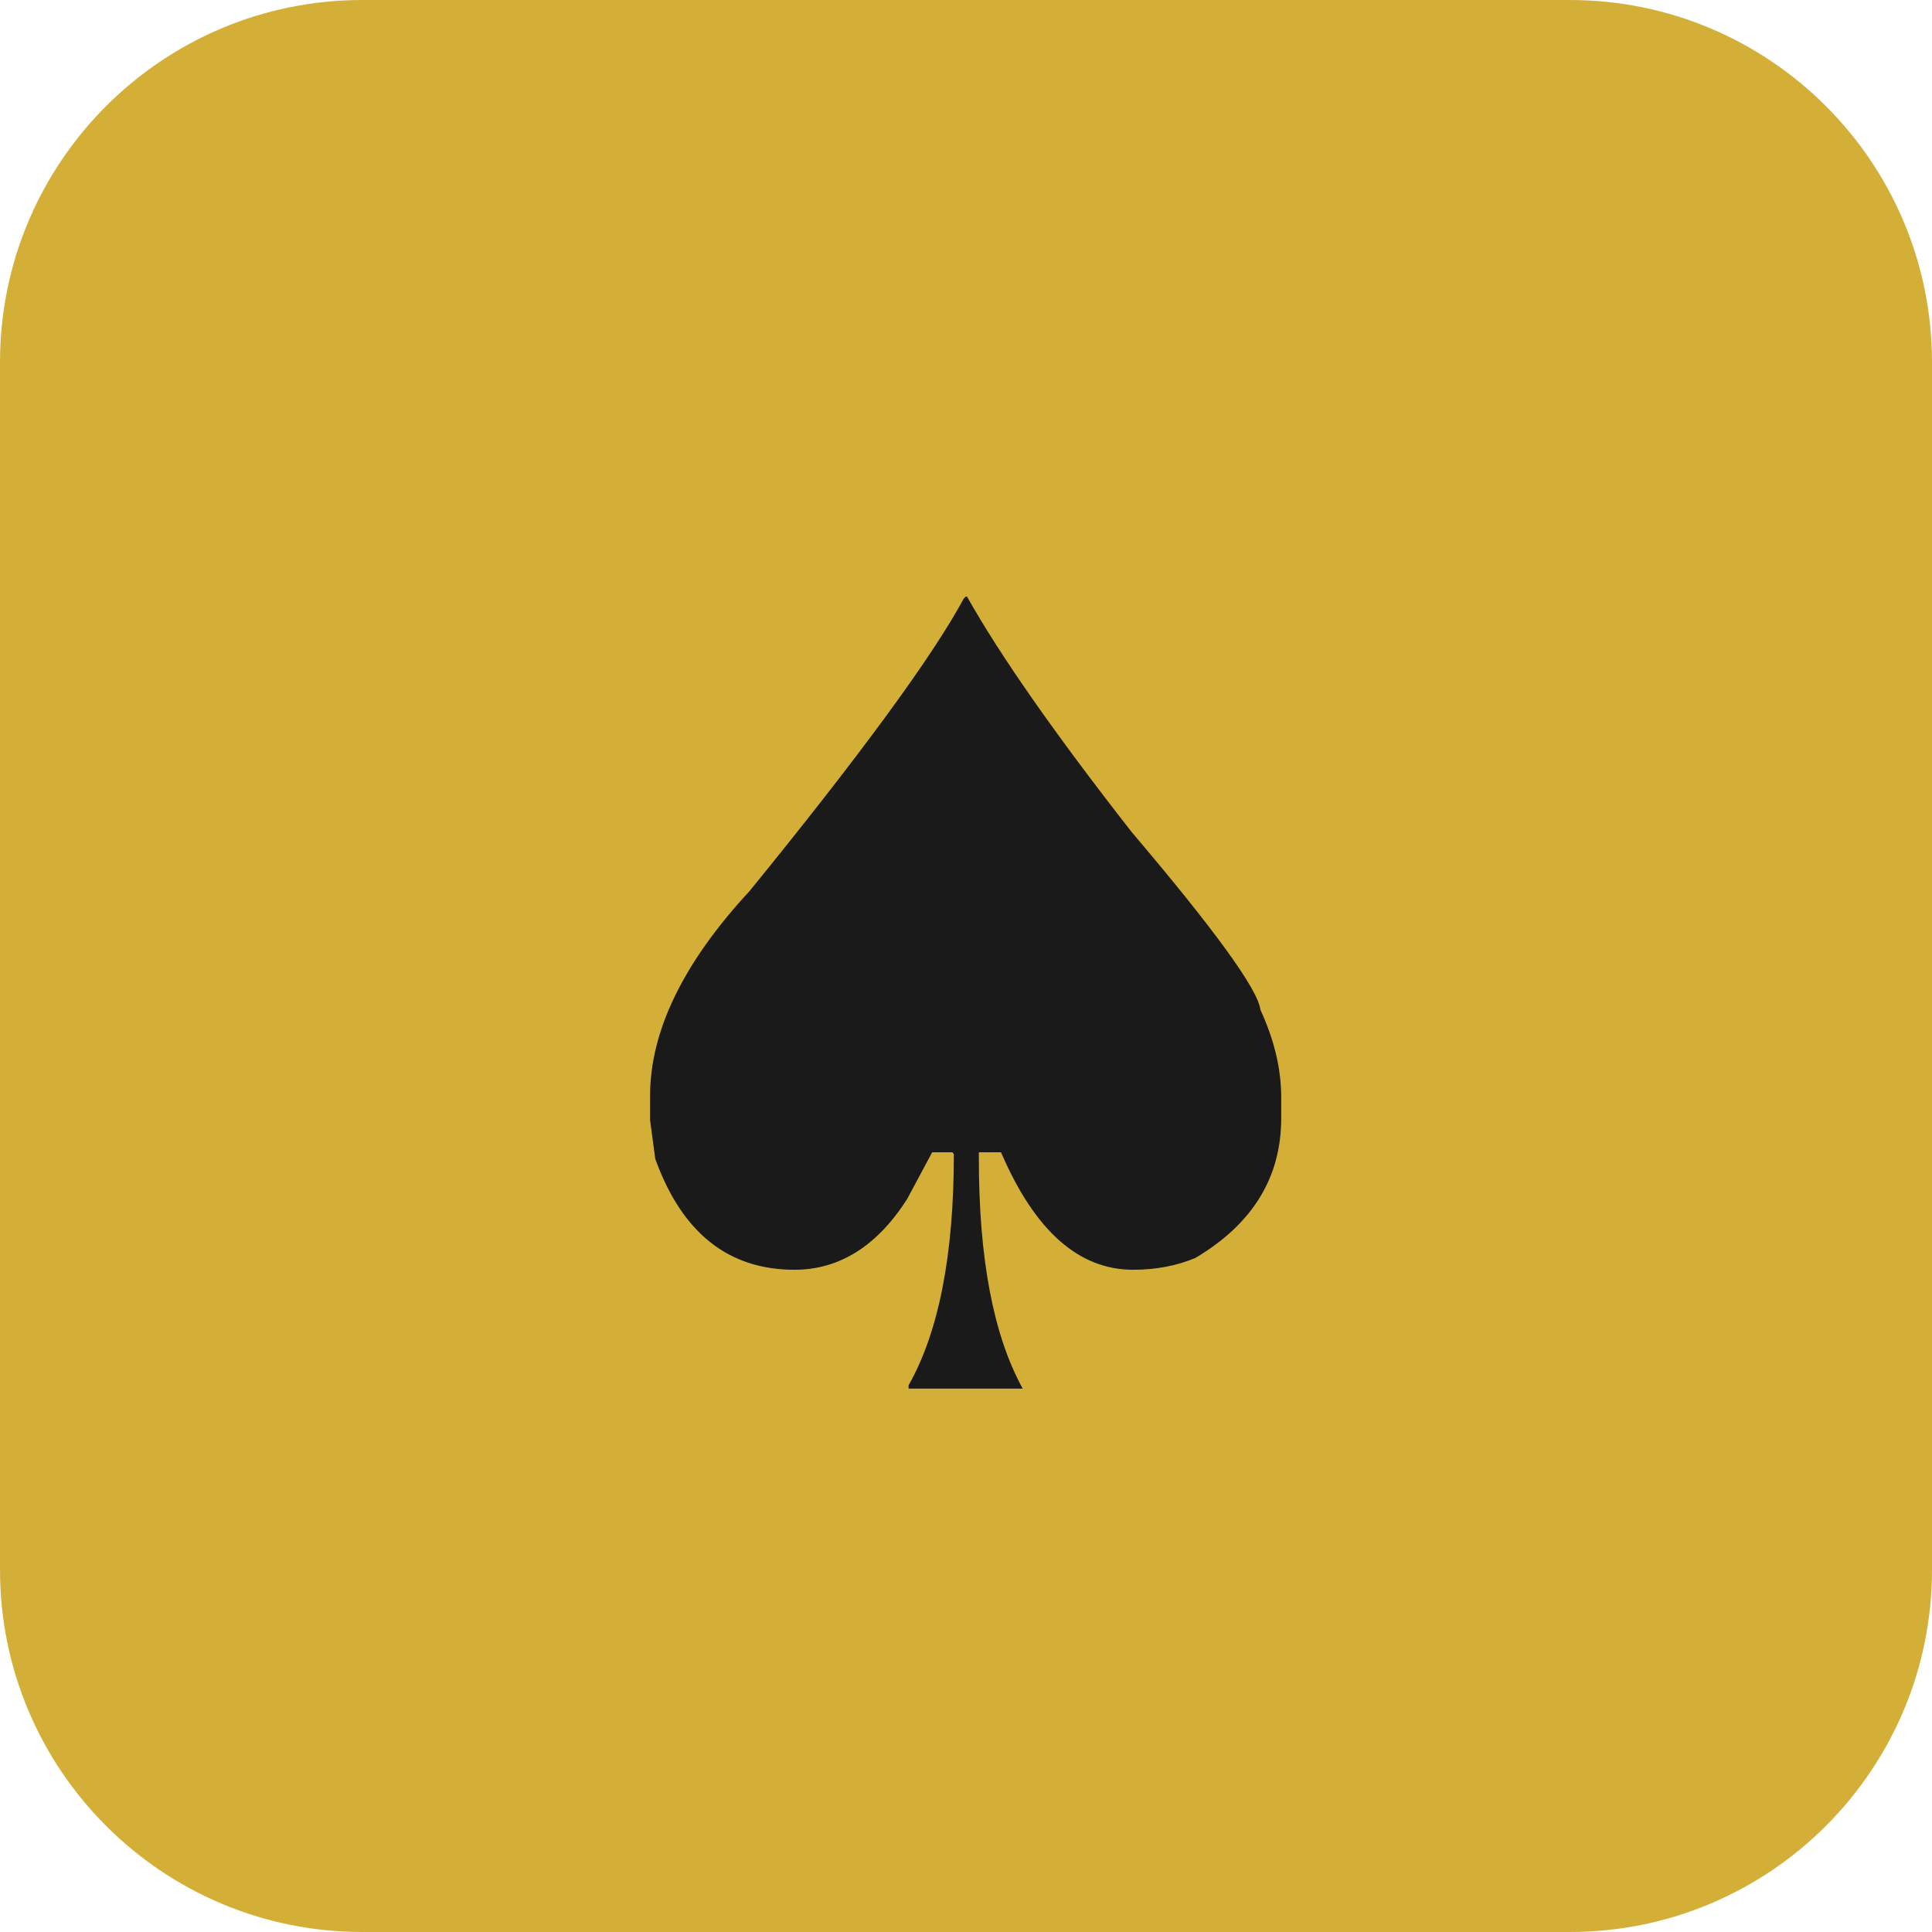
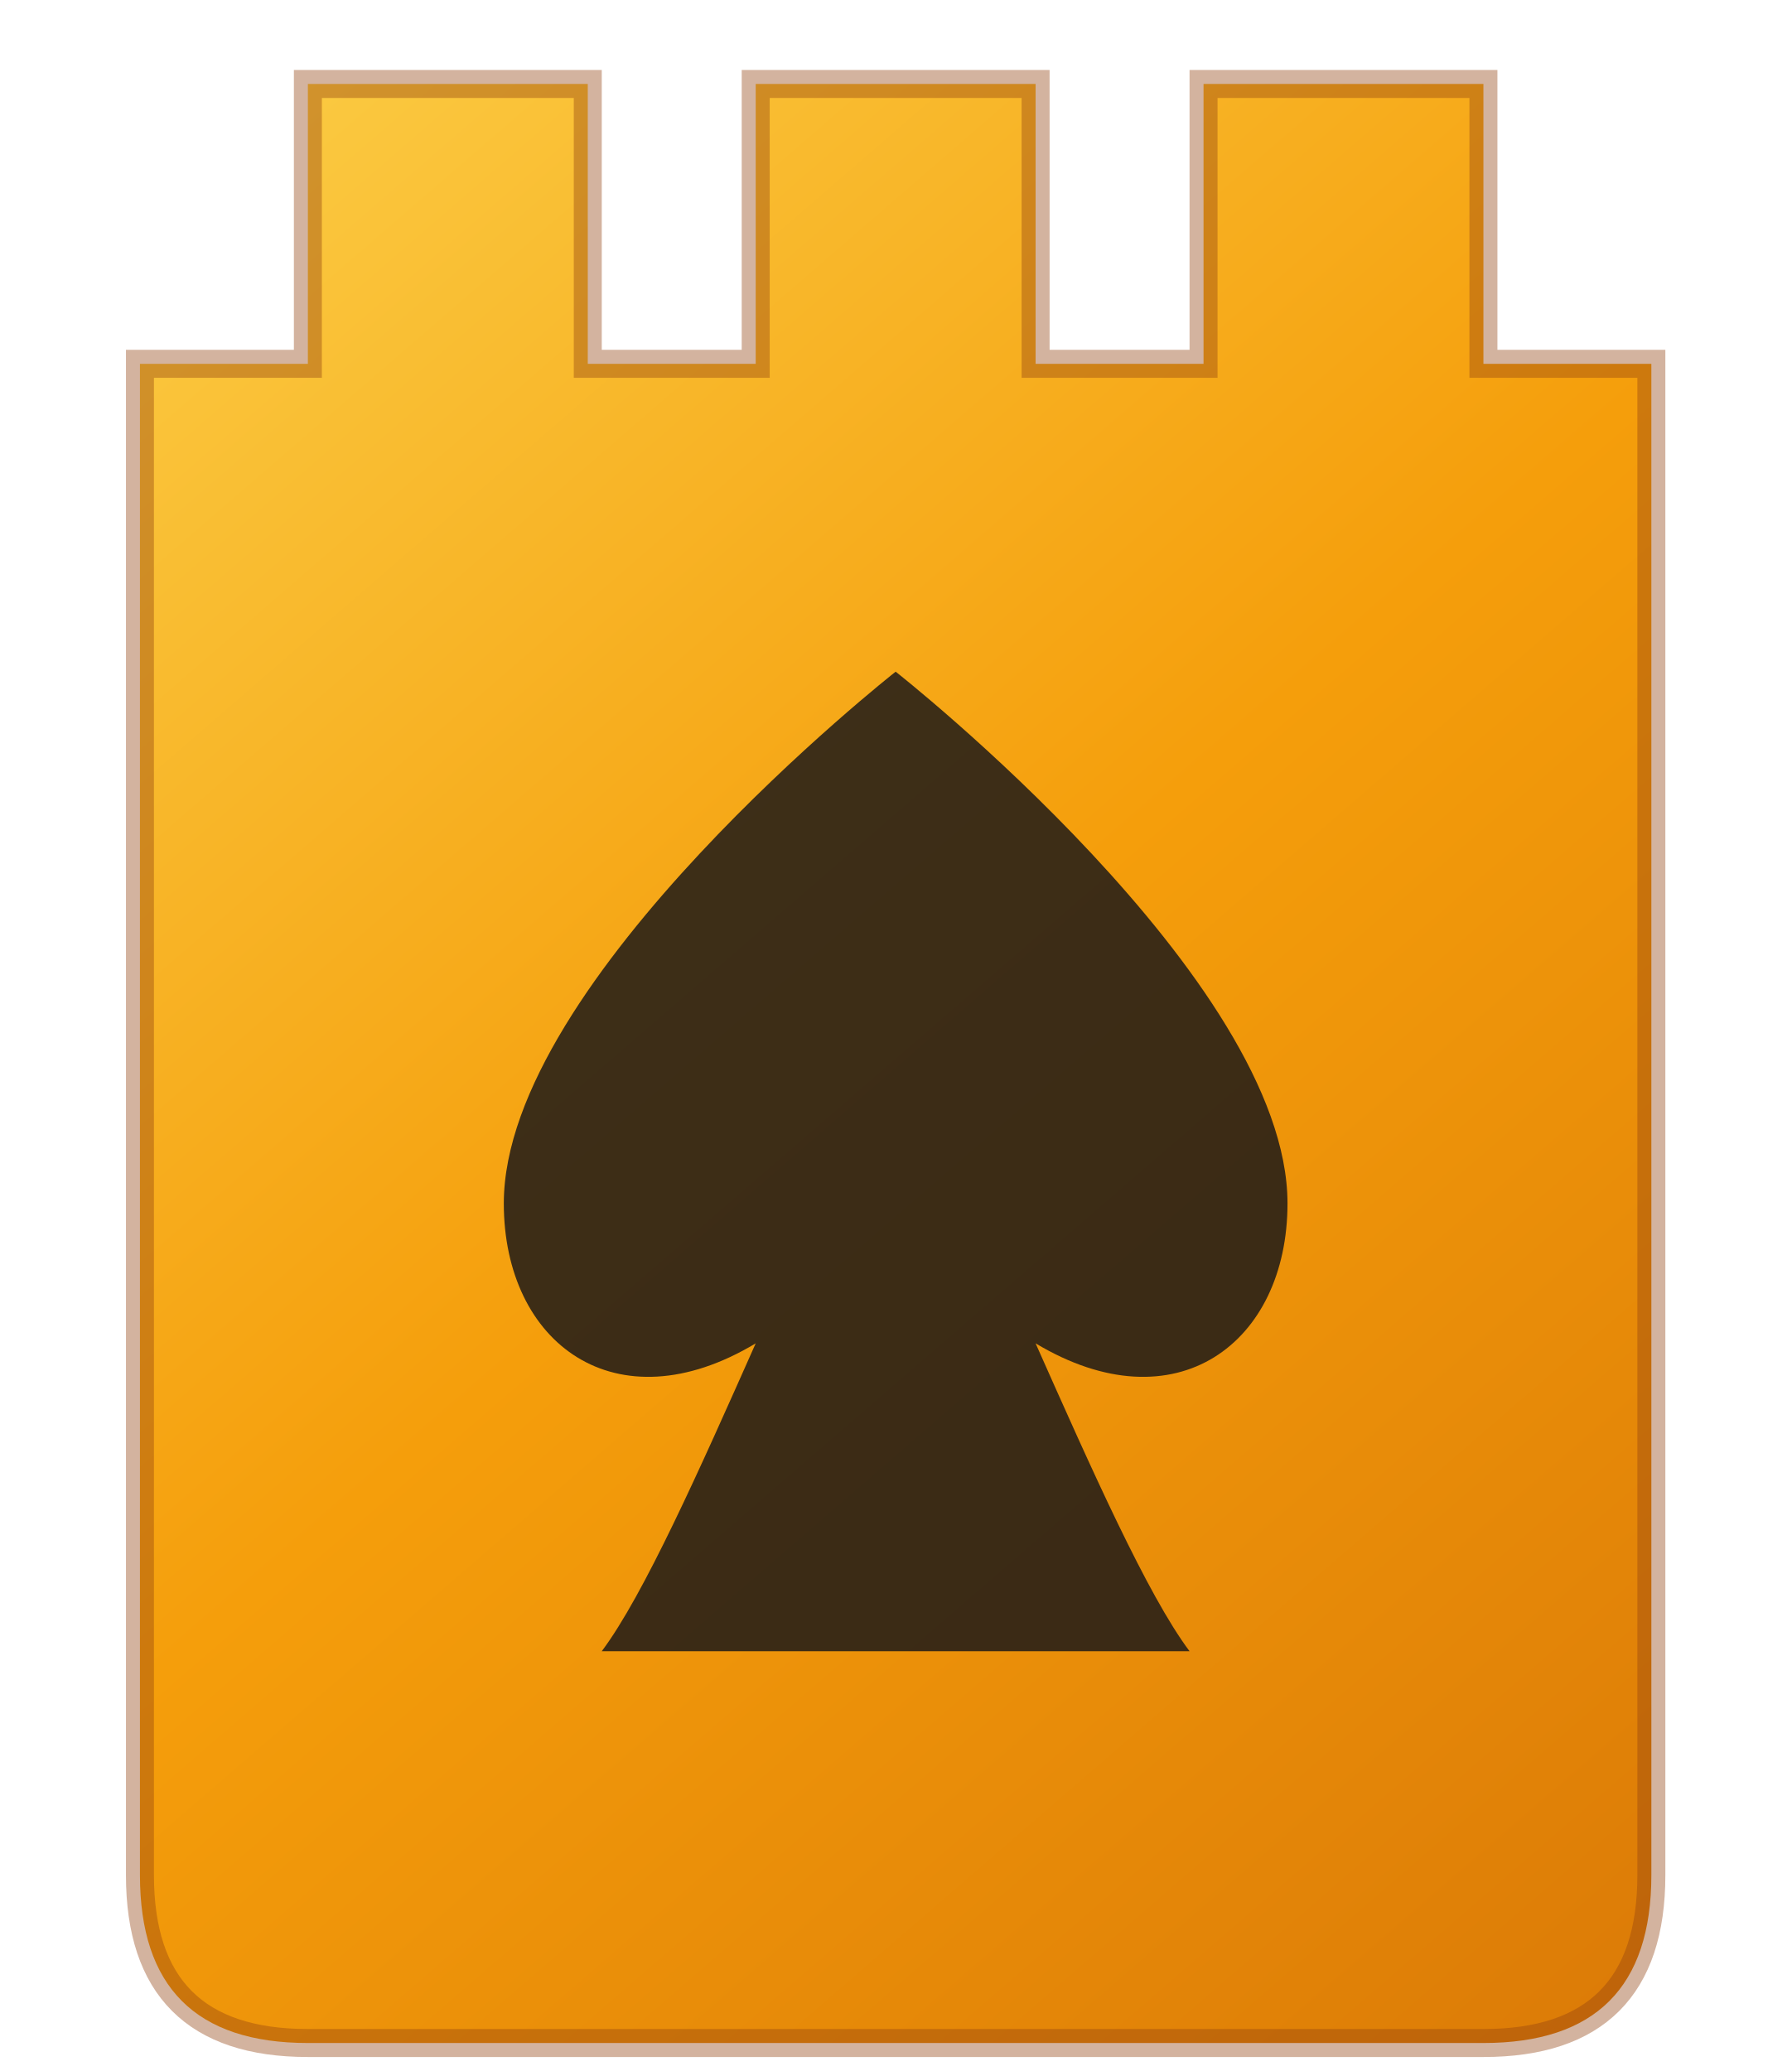
- <svg xmlns="http://www.w3.org/2000/svg" viewBox="0 0 64 64">
-   <rect width="64" height="64" rx="12" fill="#d4af37" />
-   <text x="32" y="46" text-anchor="middle" font-size="36" font-family="Georgia, serif" fill="#1a1a1a">♠</text>
+ <svg xmlns="http://www.w3.org/2000/svg" viewBox="0 0 64 74">
+   <defs>
+     <linearGradient id="g" x1="0" y1="0" x2="64" y2="74" gradientUnits="userSpaceOnUse">
+       <stop offset="0%" stop-color="#fcd34d" />
+       <stop offset="50%" stop-color="#f59e0b" />
+       <stop offset="100%" stop-color="#d97706" />
+     </linearGradient>
+   </defs>
+   <path d="M5 19 L5 13 L11 13 L11 3 L21 3 L21 13 L27 13 L27 3 L37 3 L37 13 L43 13 L43 3 L53 3 L53 13 L59 13 L59 19 L59 67 Q59 73 53 73 L11 73 Q5 73 5 67 Z" fill="url(#g)" />
+   <path d="M5 19 L5 13 L11 13 L11 3 L21 3 L21 13 L27 13 L27 3 L37 3 L37 13 L43 13 L43 3 L53 3 L53 13 L59 13 L59 19 L59 67 Q59 73 53 73 L11 73 Q5 73 5 67 Z" stroke="#92400e" stroke-width="1" fill="none" opacity="0.4" />
+   <path d="M32 24 C32 24 18 35 18 43 C18 48 22 51 27 48 C25 52.5 23 57 21.5 59 L42.5 59 C41 57 39 52.5 37 48 C42 51 46 48 46 43 C46 35 32 24 32 24 Z" fill="#1c1917" opacity="0.85" />
</svg>
